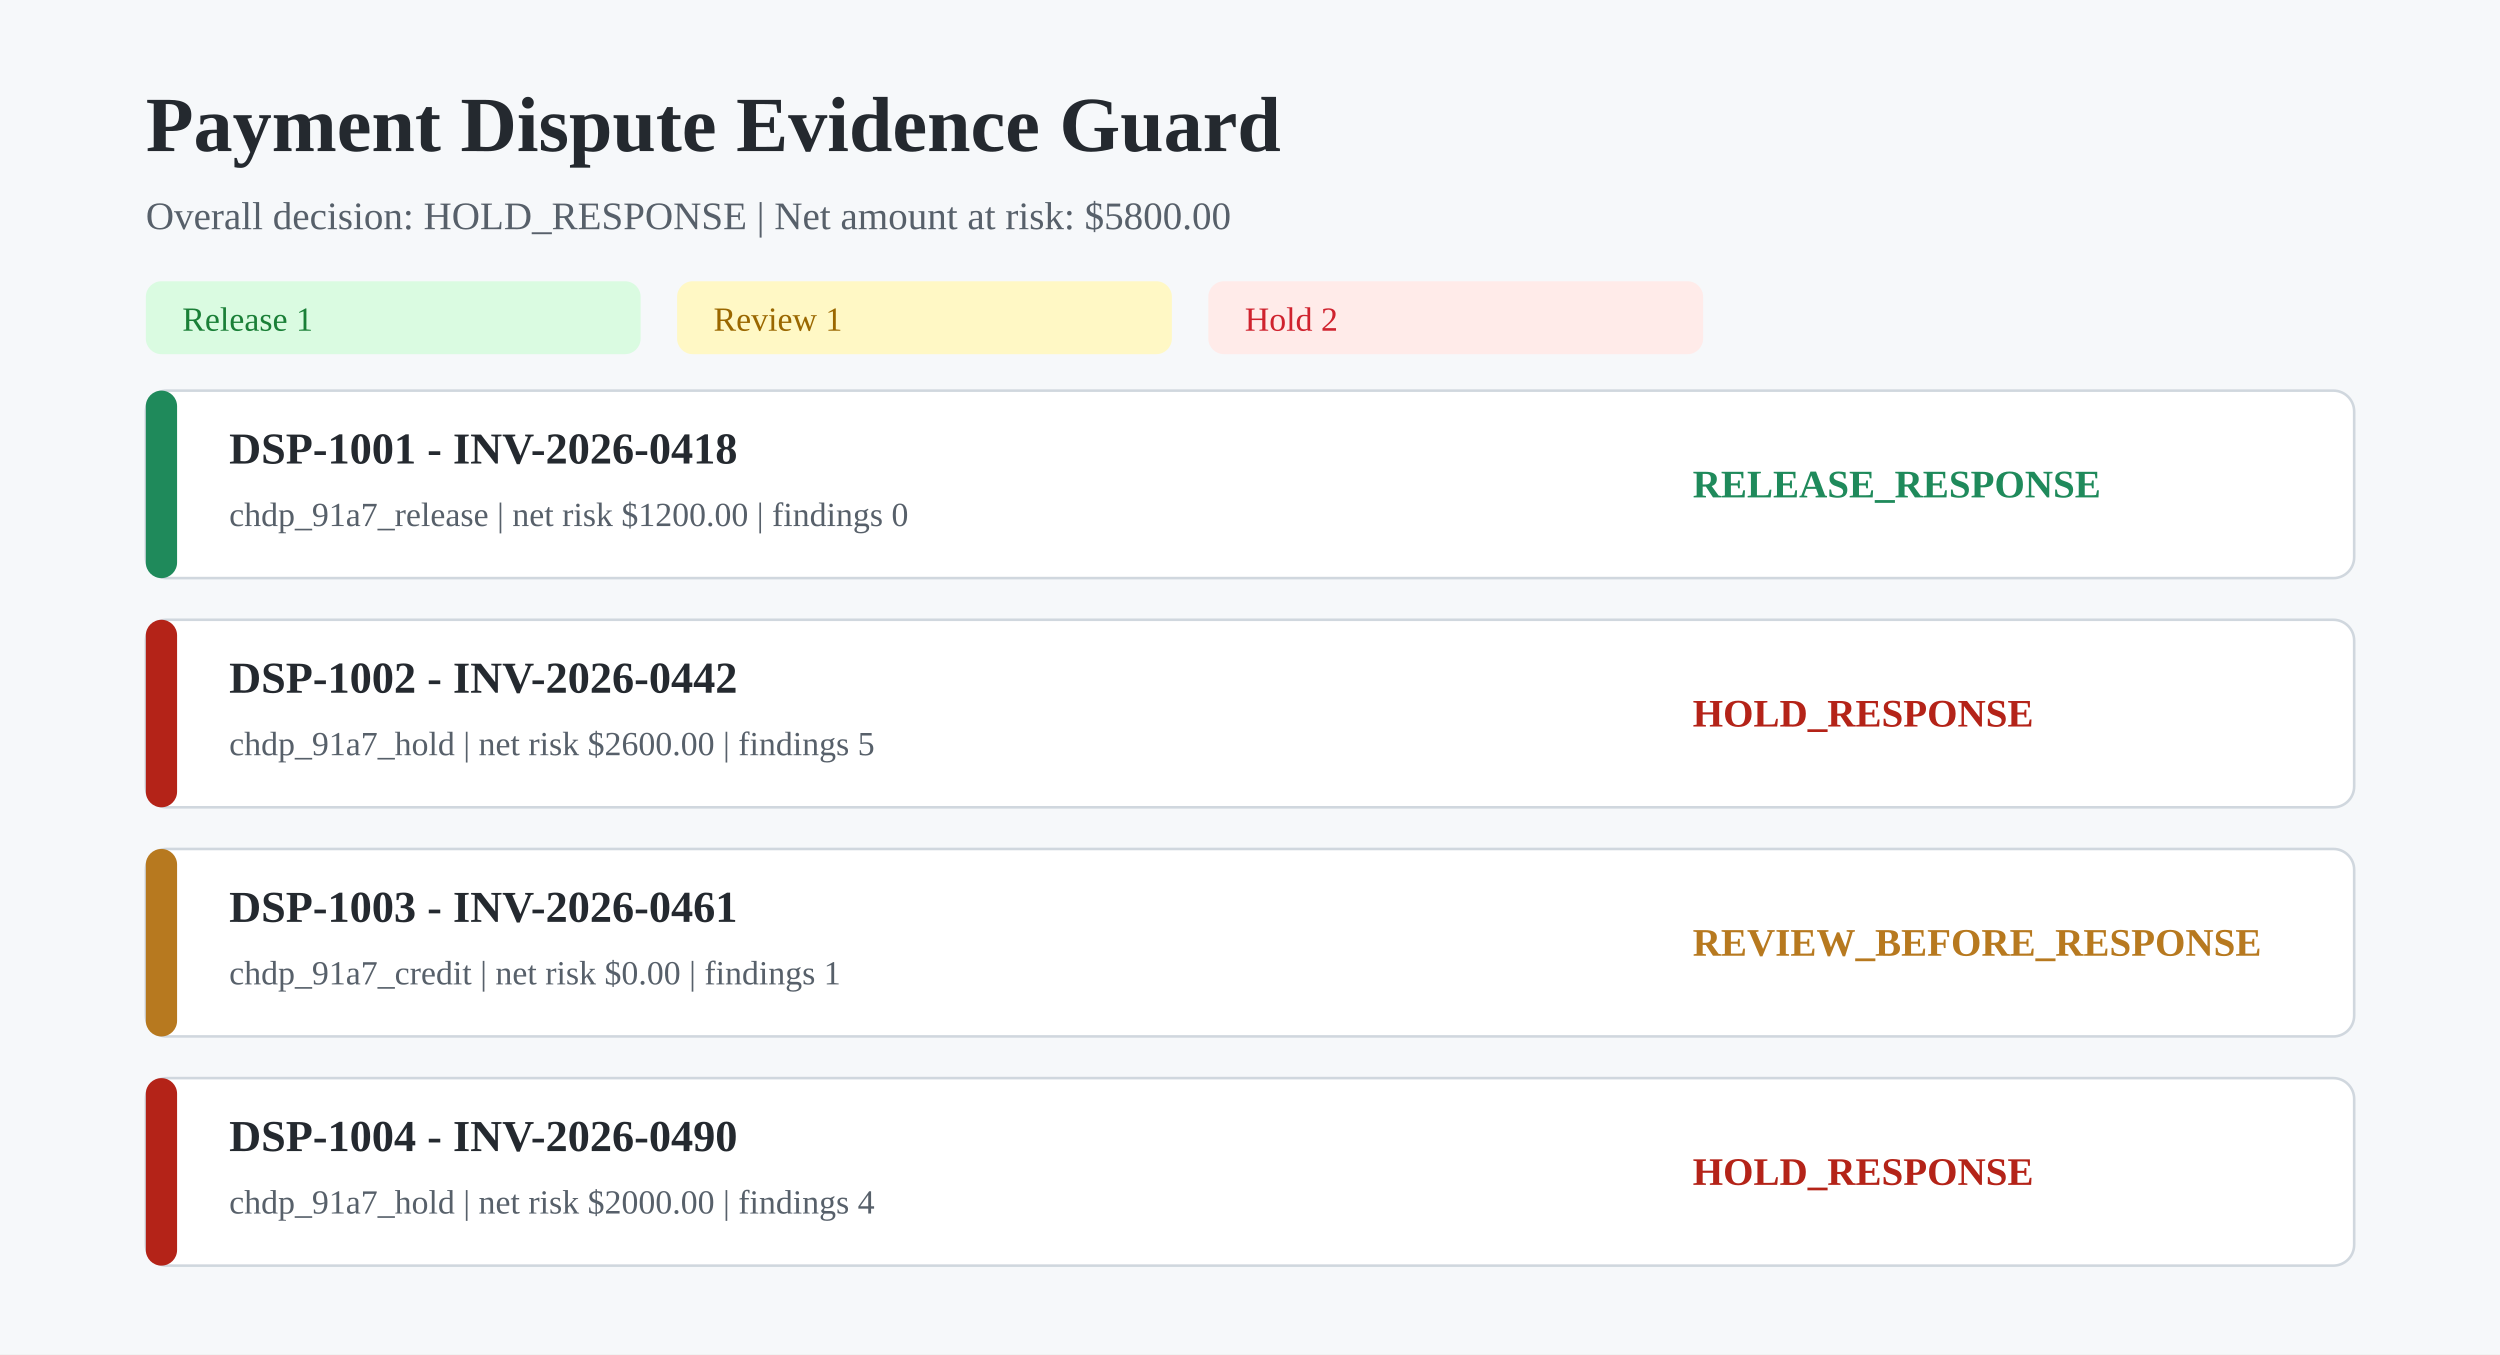
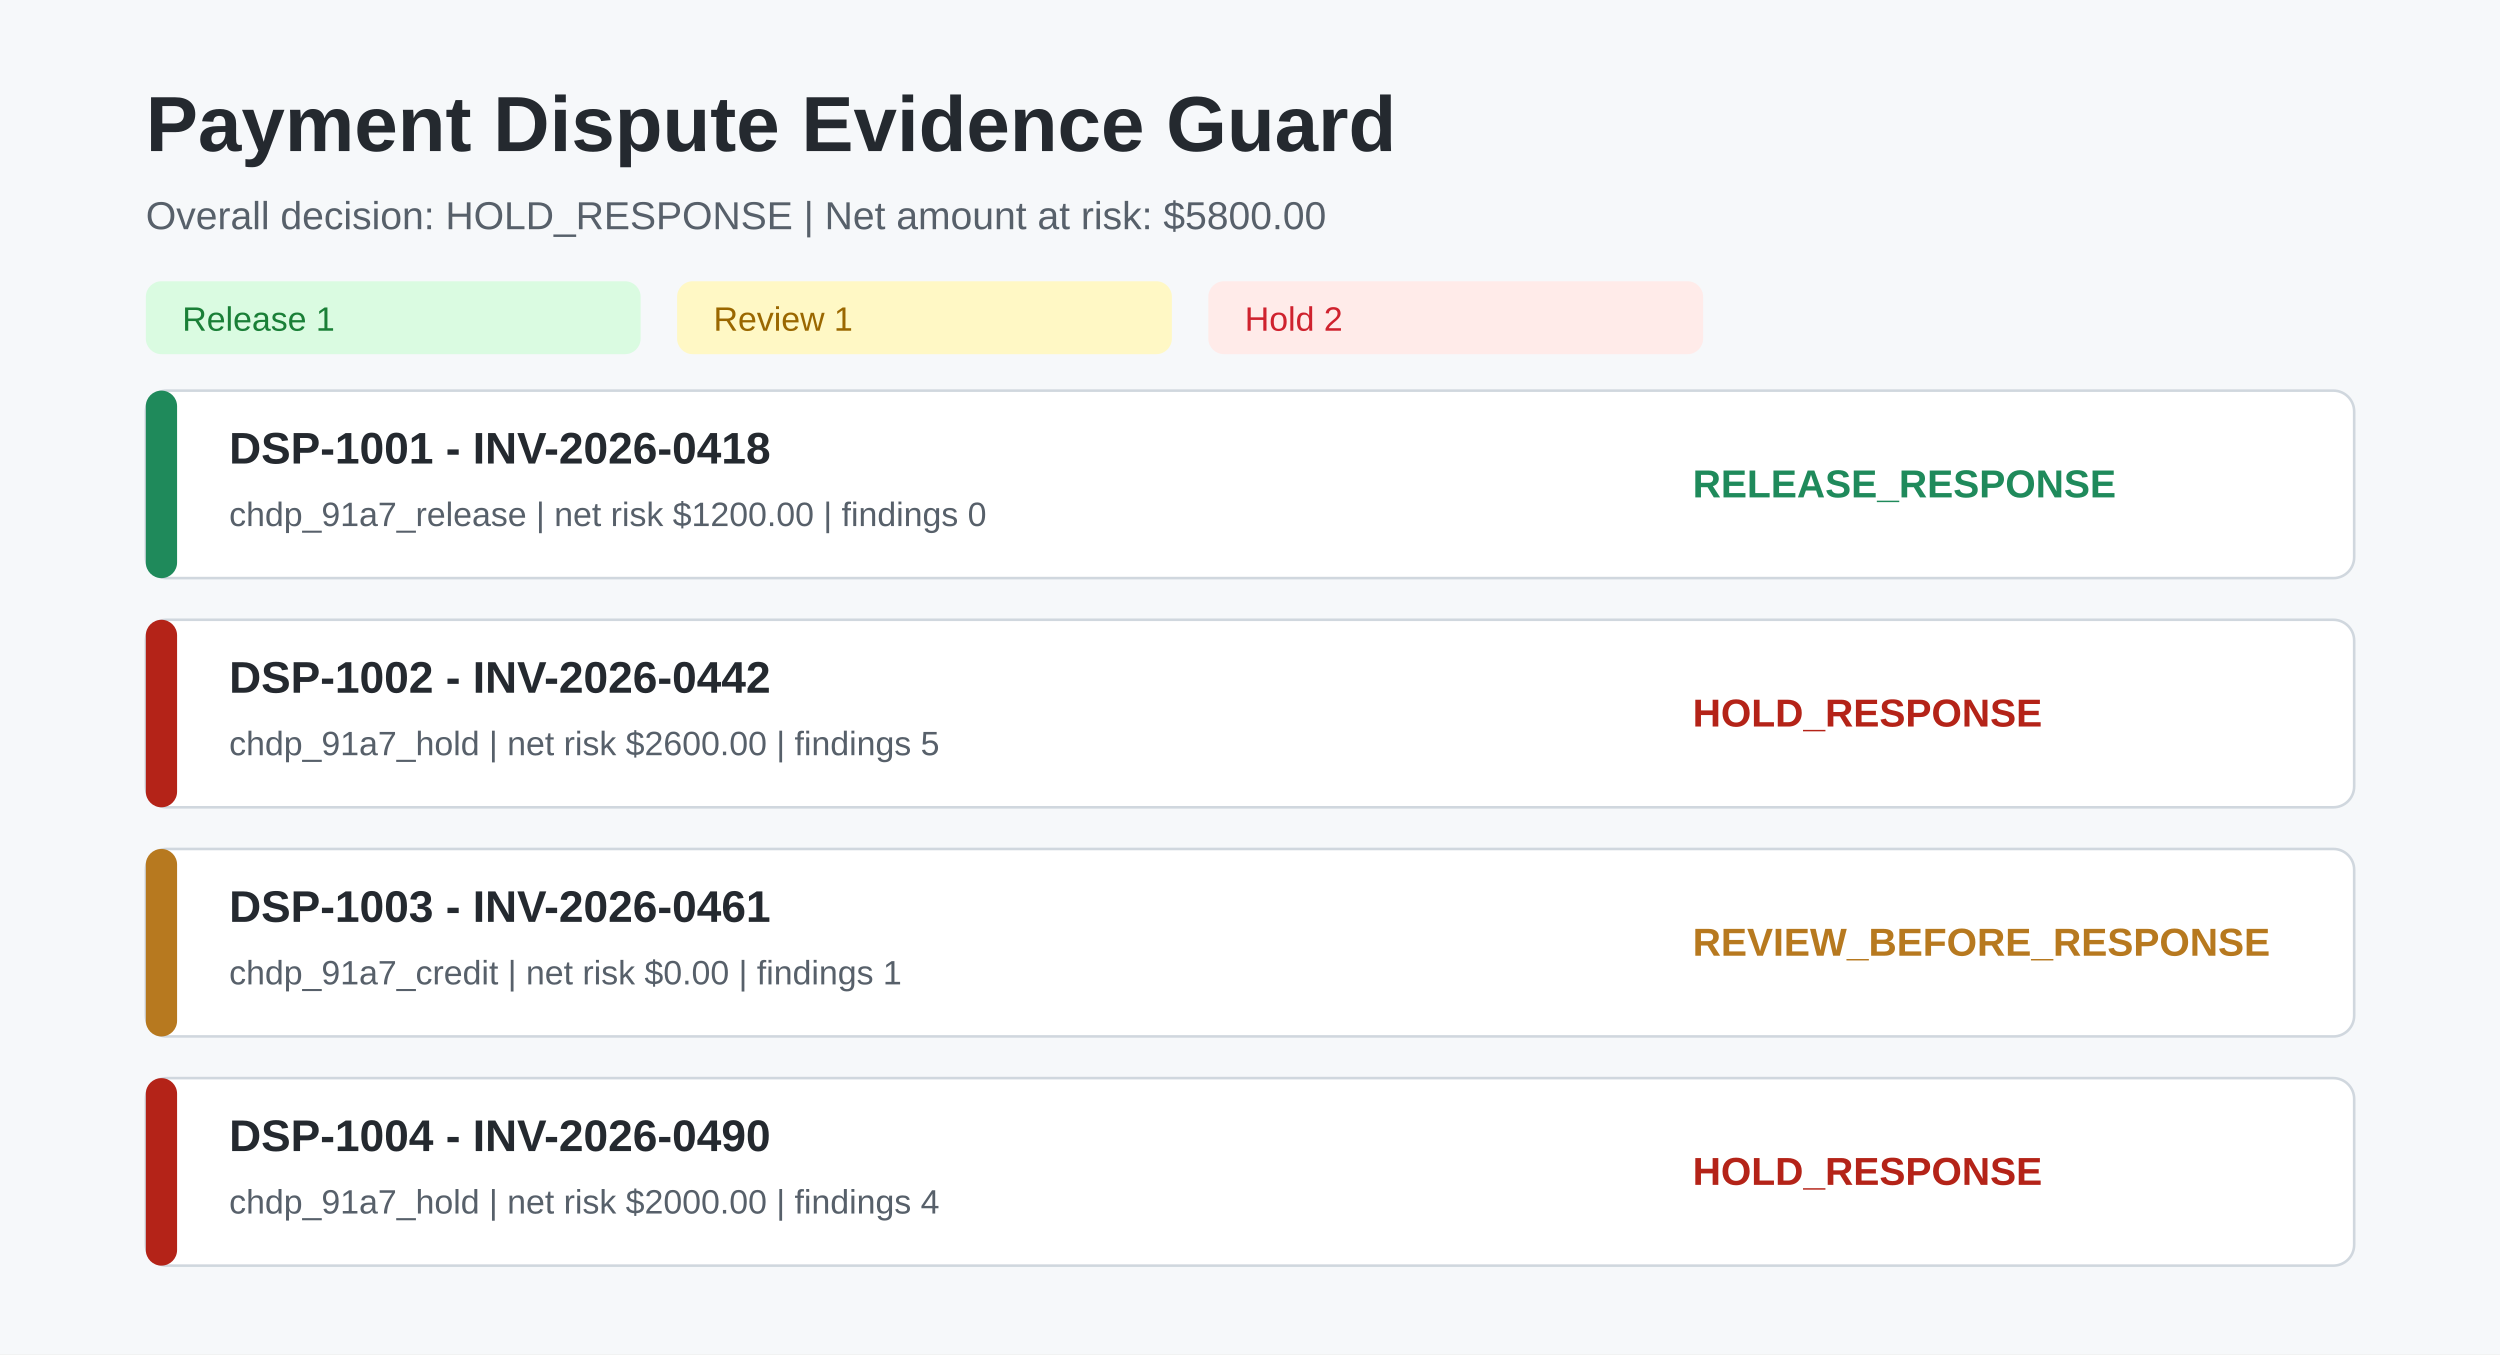
- <svg xmlns="http://www.w3.org/2000/svg" width="960" height="520" viewBox="0 0 960 520" role="img" aria-labelledby="title desc">
+ <svg xmlns="http://www.w3.org/2000/svg" font-family="Arial, Helvetica, sans-serif" width="960" height="520" viewBox="0 0 960 520" role="img" aria-labelledby="title desc">
  <rect width="960" height="520" fill="#f6f8fa" />
  <text x="56" y="58" font-size="30" font-weight="800" fill="#24292f">Payment Dispute Evidence Guard</text>
  <text x="56" y="88" font-size="15" fill="#57606a">Overall decision: HOLD_RESPONSE | Net amount at risk: $5800.00</text>
  <g>
    <rect x="56" y="108" width="190" height="28" rx="6" fill="#dafbe1" />
    <text x="70" y="127" font-size="13" fill="#1a7f37">Release 1</text>
    <rect x="260" y="108" width="190" height="28" rx="6" fill="#fff8c5" />
    <text x="274" y="127" font-size="13" fill="#9a6700">Review 1</text>
    <rect x="464" y="108" width="190" height="28" rx="6" fill="#ffebe9" />
    <text x="478" y="127" font-size="13" fill="#cf222e">Hold 2</text>
  </g>
  <g>
    <rect x="56" y="150" width="848" height="72" rx="8" fill="#ffffff" stroke="#d0d7de" />
    <rect x="56" y="150" width="12" height="72" rx="6" fill="#1f8a5b" />
    <text x="88" y="178" font-size="17" font-weight="700" fill="#24292f">DSP-1001 - INV-2026-0418</text>
    <text x="88" y="202" font-size="13" fill="#57606a">chdp_91a7_release | net risk $1200.00 | findings 0</text>
    <text x="650" y="191" font-size="15" font-weight="700" fill="#1f8a5b">RELEASE_RESPONSE</text>
  </g>
  <g>
    <rect x="56" y="238" width="848" height="72" rx="8" fill="#ffffff" stroke="#d0d7de" />
    <rect x="56" y="238" width="12" height="72" rx="6" fill="#b42318" />
    <text x="88" y="266" font-size="17" font-weight="700" fill="#24292f">DSP-1002 - INV-2026-0442</text>
    <text x="88" y="290" font-size="13" fill="#57606a">chdp_91a7_hold | net risk $2600.00 | findings 5</text>
    <text x="650" y="279" font-size="15" font-weight="700" fill="#b42318">HOLD_RESPONSE</text>
  </g>
  <g>
    <rect x="56" y="326" width="848" height="72" rx="8" fill="#ffffff" stroke="#d0d7de" />
    <rect x="56" y="326" width="12" height="72" rx="6" fill="#b7791f" />
    <text x="88" y="354" font-size="17" font-weight="700" fill="#24292f">DSP-1003 - INV-2026-0461</text>
    <text x="88" y="378" font-size="13" fill="#57606a">chdp_91a7_credit | net risk $0.00 | findings 1</text>
    <text x="650" y="367" font-size="15" font-weight="700" fill="#b7791f">REVIEW_BEFORE_RESPONSE</text>
  </g>
  <g>
    <rect x="56" y="414" width="848" height="72" rx="8" fill="#ffffff" stroke="#d0d7de" />
    <rect x="56" y="414" width="12" height="72" rx="6" fill="#b42318" />
    <text x="88" y="442" font-size="17" font-weight="700" fill="#24292f">DSP-1004 - INV-2026-0490</text>
    <text x="88" y="466" font-size="13" fill="#57606a">chdp_91a7_hold | net risk $2000.00 | findings 4</text>
    <text x="650" y="455" font-size="15" font-weight="700" fill="#b42318">HOLD_RESPONSE</text>
  </g>
</svg>
